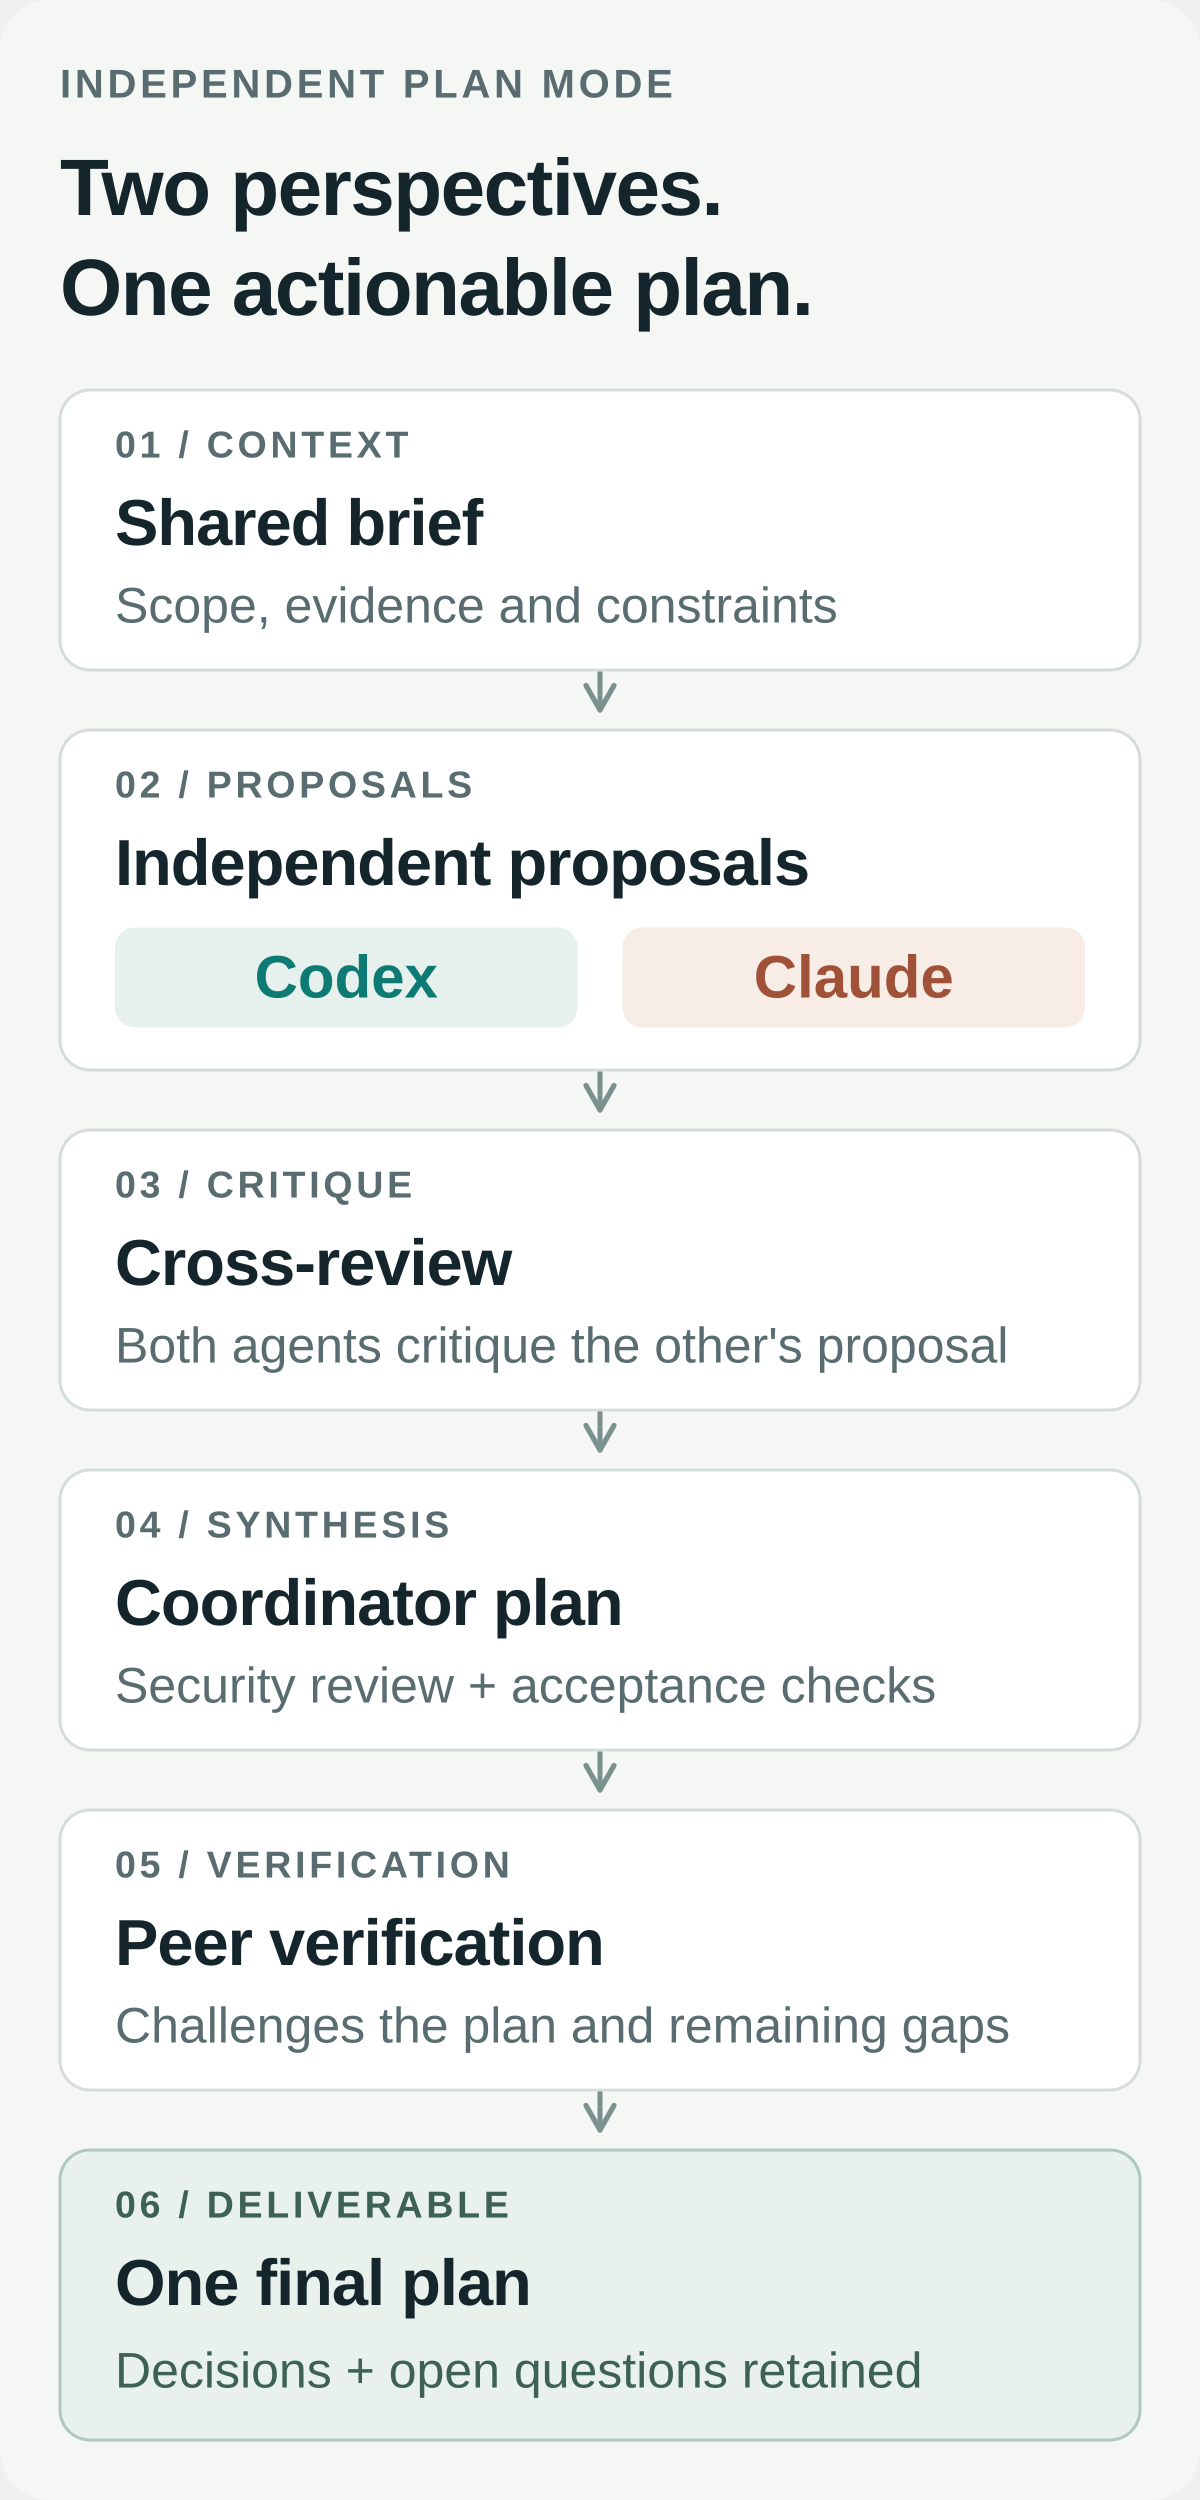
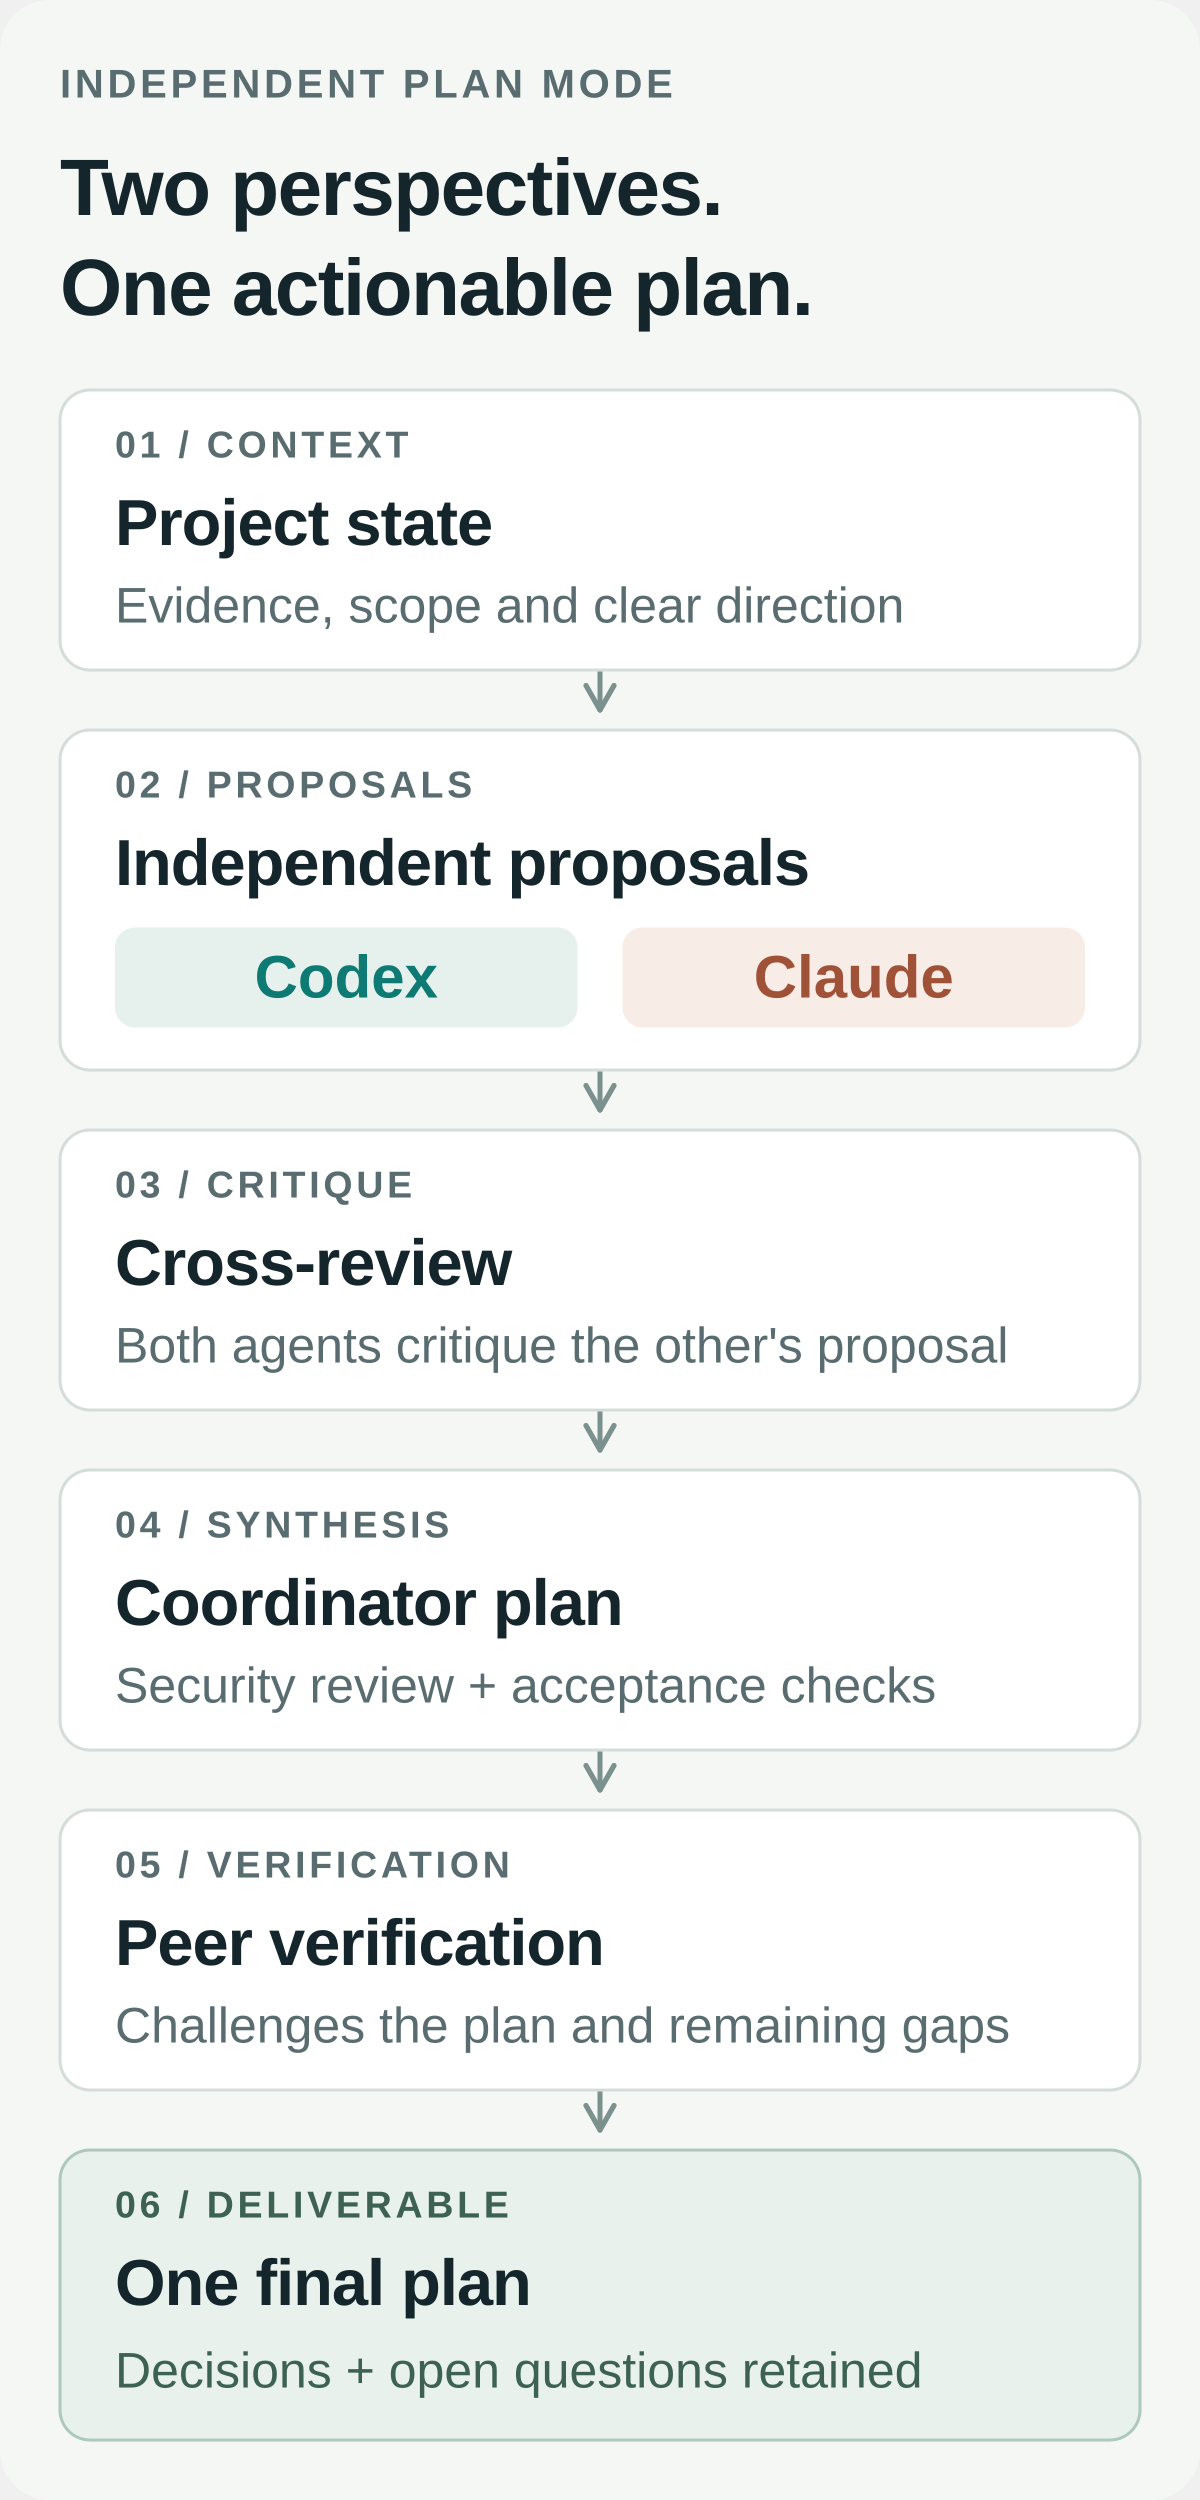
<svg xmlns="http://www.w3.org/2000/svg" width="480" height="1000" viewBox="0 0 480 1000" role="img" aria-labelledby="workflow-title workflow-description">
  <defs>
    <marker id="arrow" viewBox="0 0 10 10" refX="8" refY="5" markerWidth="7" markerHeight="7" orient="auto">
      <path d="M 1 1 L 8 5 L 1 9" fill="none" stroke="#7b918d" stroke-width="1.5" stroke-linecap="round" stroke-linejoin="round" />
    </marker>
  </defs>
  <rect width="480" height="1000" rx="20" fill="#f5f7f5" />
  <g font-family="Segoe UI, Arial, sans-serif">
    <text x="24" y="39" fill="#596c70" font-size="16" font-weight="600" letter-spacing="1.5">INDEPENDENT PLAN MODE</text>
    <text x="24" y="86" fill="#14252b" font-size="32" font-weight="600" letter-spacing="-0.6">Two perspectives.</text>
    <text x="24" y="126" fill="#14252b" font-size="32" font-weight="600" letter-spacing="-0.6">One actionable plan.</text>
    <g fill="none" stroke="#7b918d" stroke-width="2" stroke-linecap="round" marker-end="url(#arrow)">
      <path d="M 240 268 V 284" />
      <path d="M 240 428 V 444" />
      <path d="M 240 564 V 580" />
      <path d="M 240 700 V 716" />
      <path d="M 240 836 V 852" />
    </g>
    <g fill="#ffffff" stroke="#d4ddda" stroke-width="1.2">
      <rect x="24" y="156" width="432" height="112" rx="12" />
      <rect x="24" y="292" width="432" height="136" rx="12" />
      <rect x="24" y="452" width="432" height="112" rx="12" />
      <rect x="24" y="588" width="432" height="112" rx="12" />
      <rect x="24" y="724" width="432" height="112" rx="12" />
    </g>
    <rect x="24" y="860" width="432" height="116" rx="12" fill="#e8f1ec" stroke="#adc9bc" stroke-width="1.2" />
    <g fill="#596c70" font-size="15" font-weight="600" letter-spacing="1.5">
      <text x="46" y="183">01 / CONTEXT</text>
      <text x="46" y="319">02 / PROPOSALS</text>
      <text x="46" y="479">03 / CRITIQUE</text>
      <text x="46" y="615">04 / SYNTHESIS</text>
      <text x="46" y="751">05 / VERIFICATION</text>
      <text x="46" y="887" fill="#3d6253">06 / DELIVERABLE</text>
    </g>
    <g fill="#14252b" font-size="26" font-weight="600" letter-spacing="-0.4">
-       <text x="46" y="218">Shared brief</text>
+       <text x="46" y="218">Project state</text>
      <text x="46" y="354">Independent proposals</text>
      <text x="46" y="514">Cross-review</text>
      <text x="46" y="650">Coordinator plan</text>
      <text x="46" y="786">Peer verification</text>
      <text x="46" y="922">One final plan</text>
    </g>
    <g fill="#596c70" font-size="20">
-       <text x="46" y="249">Scope, evidence and constraints</text>
+       <text x="46" y="249">Evidence, scope and clear direction</text>
      <text x="46" y="545">Both agents critique the other's proposal</text>
      <text x="46" y="681">Security review + acceptance checks</text>
      <text x="46" y="817">Challenges the plan and remaining gaps</text>
      <text x="46" y="955" fill="#3d6253">Decisions + open questions retained</text>
    </g>
    <rect x="46" y="371" width="185" height="40" rx="8" fill="#e6f1ed" />
    <rect x="249" y="371" width="185" height="40" rx="8" fill="#f7ece6" />
    <text x="138.5" y="399" text-anchor="middle" fill="#0d7a73" font-size="24" font-weight="600">Codex</text>
    <text x="341.5" y="399" text-anchor="middle" fill="#a05238" font-size="24" font-weight="600">Claude</text>
  </g>
</svg>
